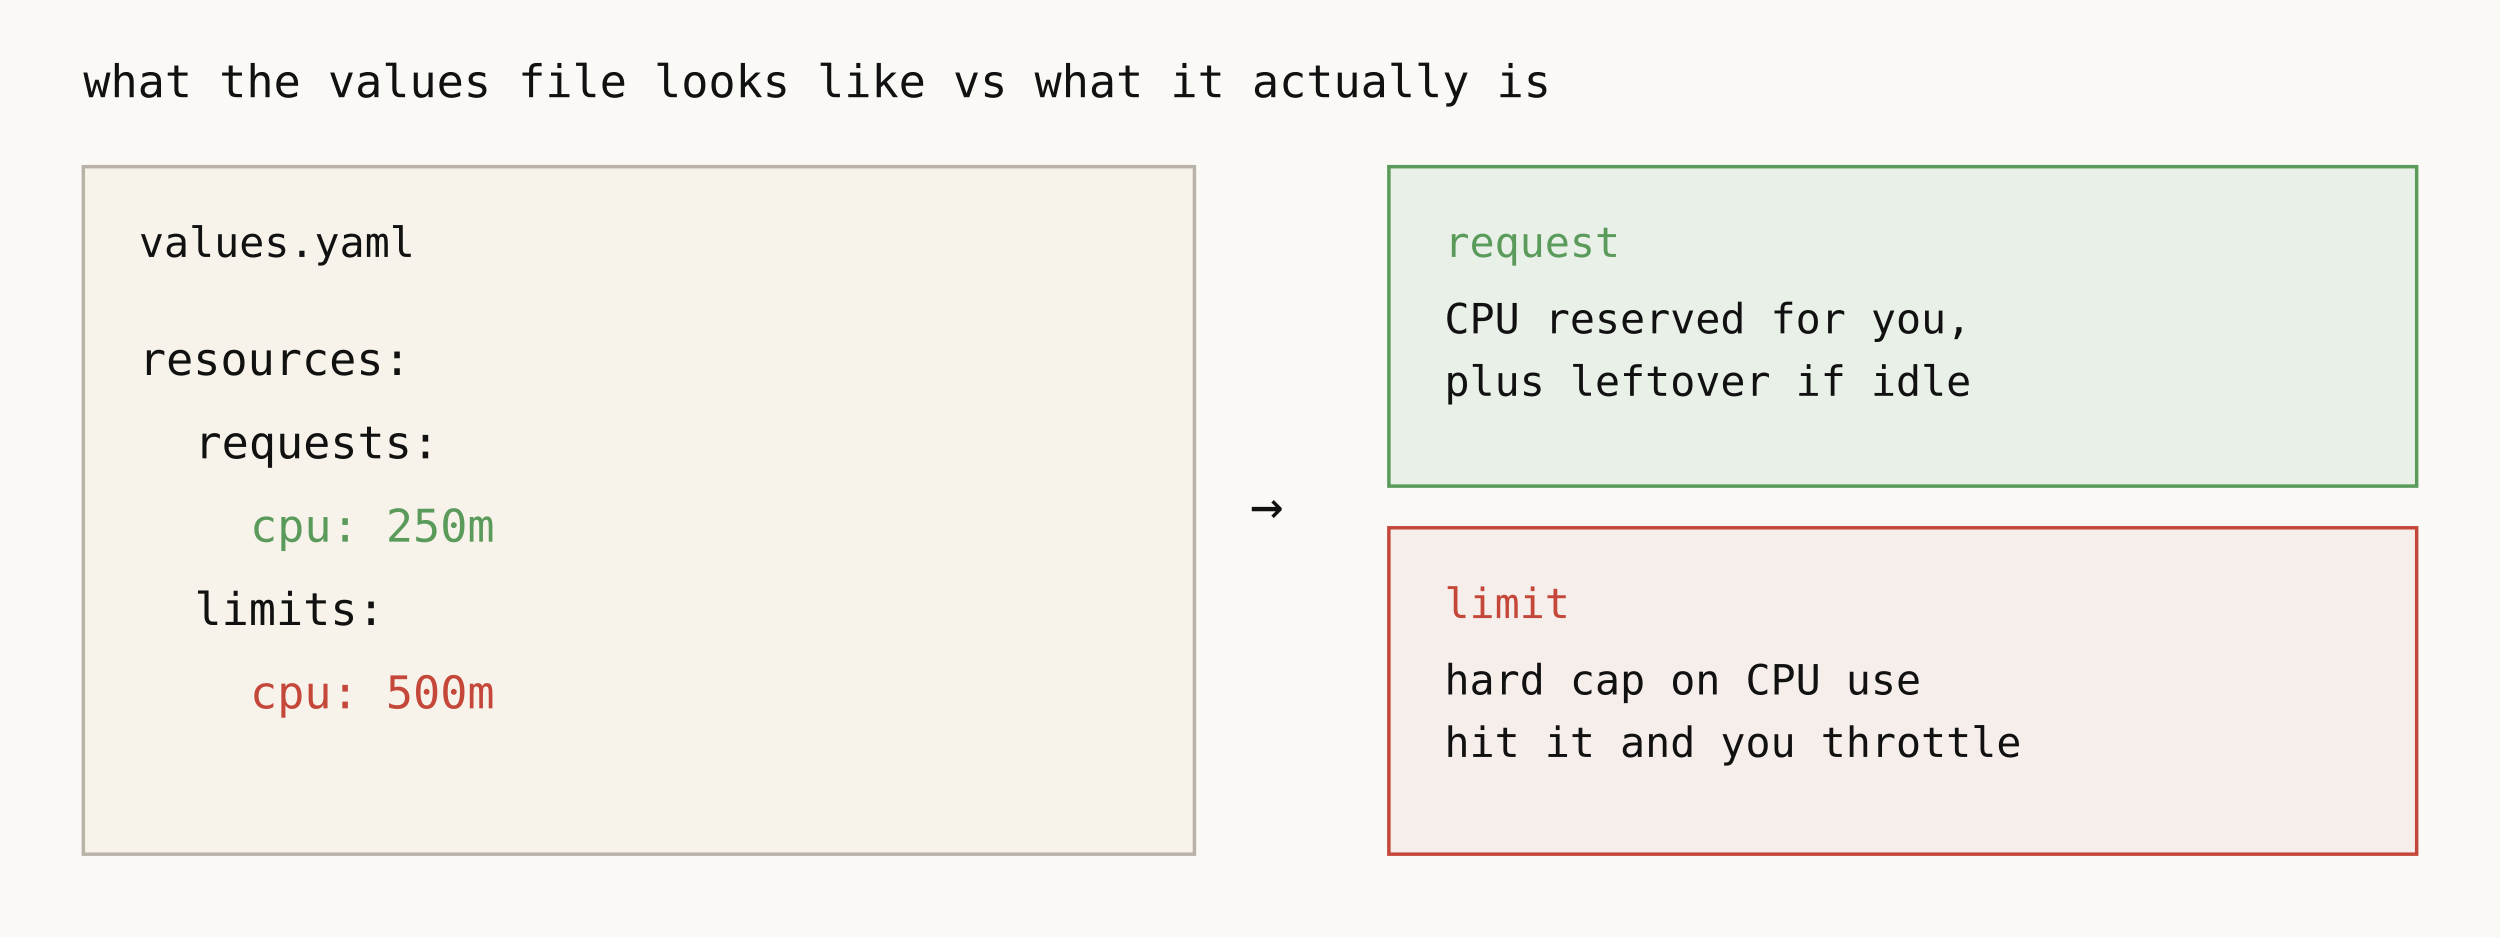
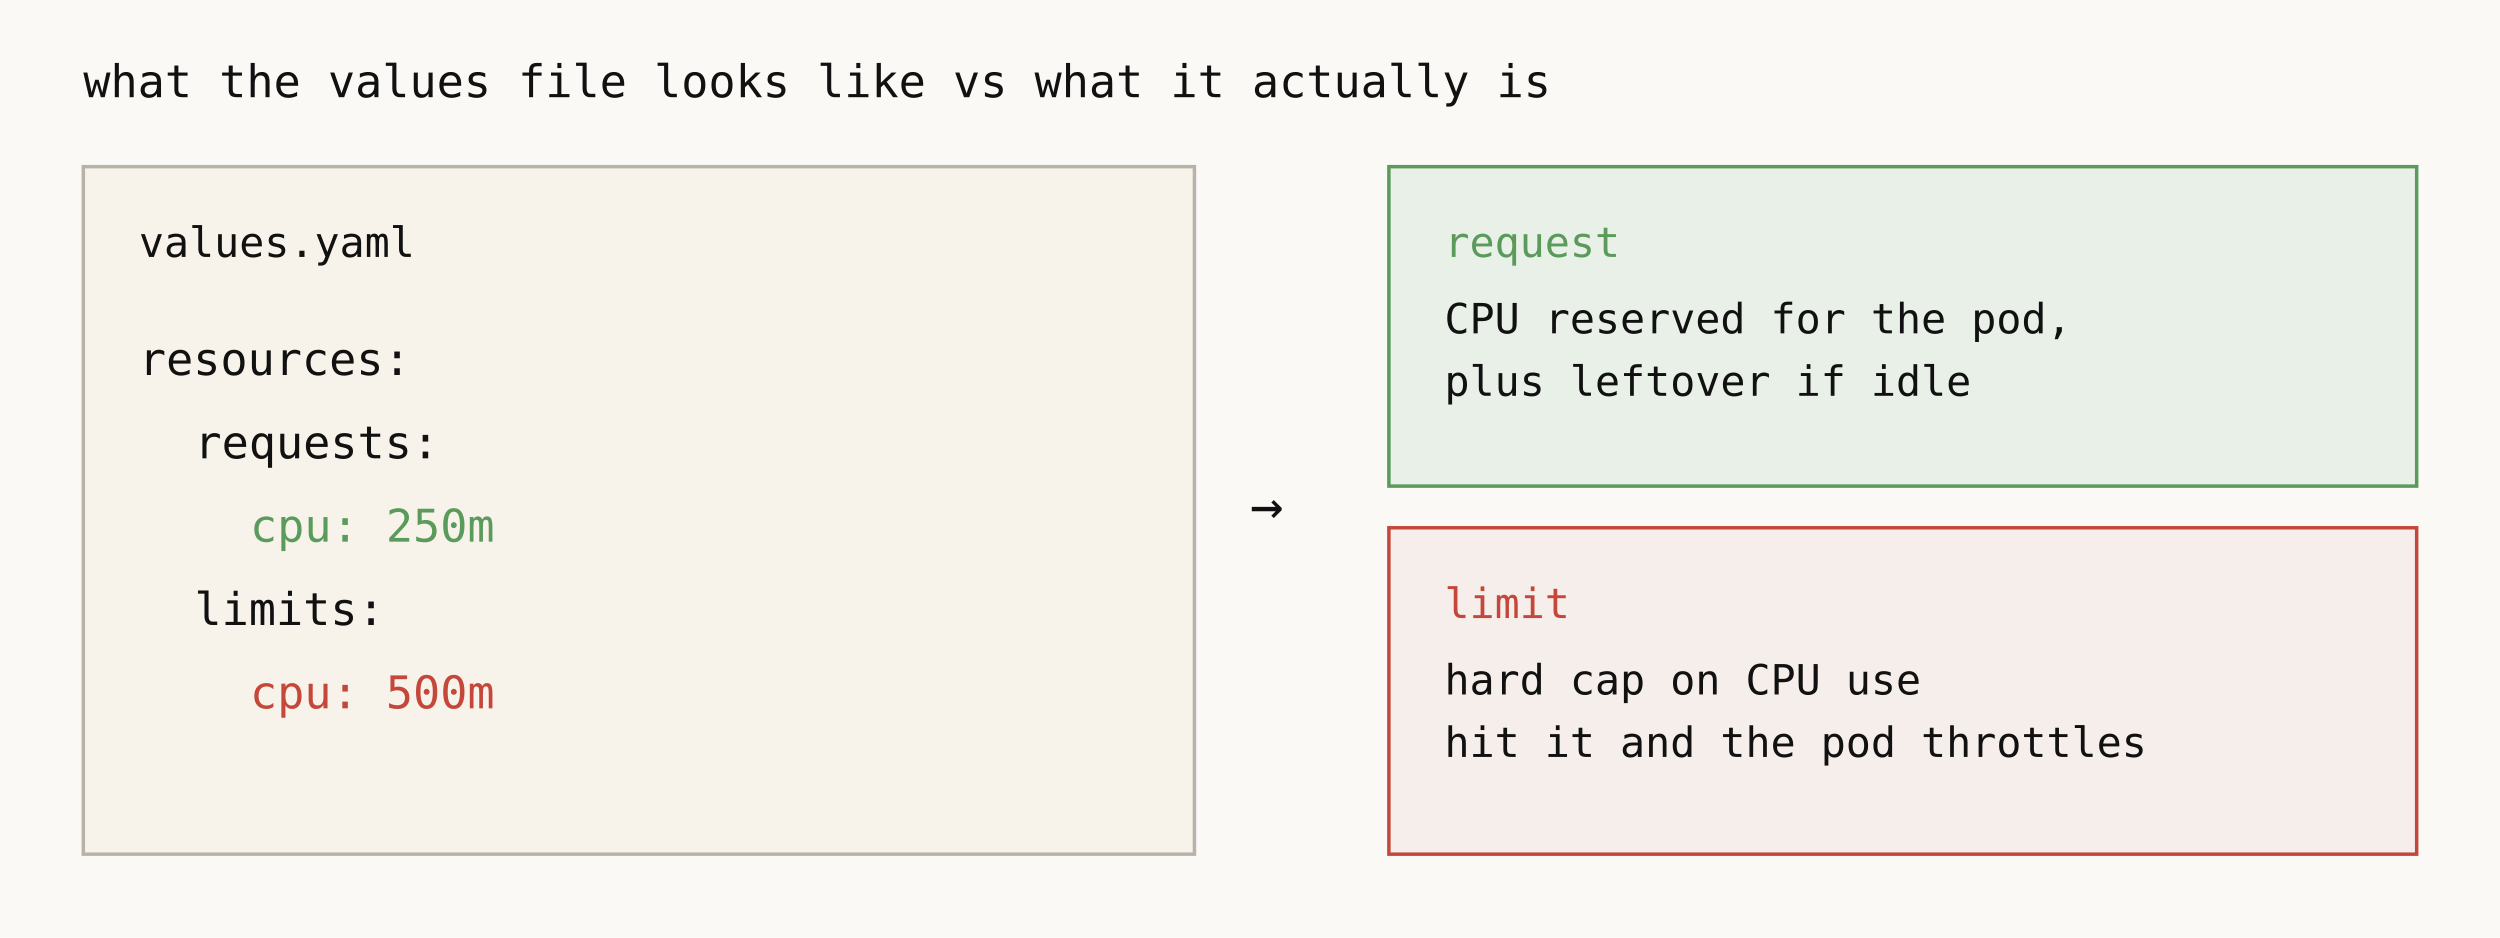
<svg xmlns="http://www.w3.org/2000/svg" width="720" height="270" viewBox="0 0 720 270">
  <rect width="720" height="270" fill="#faf9f6" />
  <text x="24" y="28" font-family="ui-monospace, SFMono-Regular, Menlo, monospace" font-size="13" fill="#111111">what the values file looks like vs what it actually is</text>
  <rect x="24" y="48" width="320" height="198" fill="#f7f3ea" stroke="#b8b2a8" />
  <text x="40" y="74" font-family="ui-monospace, SFMono-Regular, Menlo, monospace" font-size="12" fill="#111111">values.yaml</text>
  <text x="40" y="108" font-family="ui-monospace, SFMono-Regular, Menlo, monospace" font-size="13" fill="#111111">resources:</text>
  <text x="56" y="132" font-family="ui-monospace, SFMono-Regular, Menlo, monospace" font-size="13" fill="#111111">  requests:</text>
  <text x="72" y="156" font-family="ui-monospace, SFMono-Regular, Menlo, monospace" font-size="13" fill="#5a9a5a">    cpu: 250m</text>
  <text x="56" y="180" font-family="ui-monospace, SFMono-Regular, Menlo, monospace" font-size="13" fill="#111111">  limits:</text>
  <text x="72" y="204" font-family="ui-monospace, SFMono-Regular, Menlo, monospace" font-size="13" fill="#c4473a">    cpu: 500m</text>
  <text x="360" y="151" font-family="ui-monospace, SFMono-Regular, Menlo, monospace" font-size="16" fill="#111111">→</text>
  <rect x="400" y="48" width="296" height="92" fill="#e8f0e8" stroke="#5a9a5a" />
  <text x="416" y="74" font-family="ui-monospace, SFMono-Regular, Menlo, monospace" font-size="12" fill="#5a9a5a">request</text>
-   <text x="416" y="96" font-family="ui-monospace, SFMono-Regular, Menlo, monospace" font-size="12" fill="#111111">CPU reserved for you,</text>
+   <text x="416" y="96" font-family="ui-monospace, SFMono-Regular, Menlo, monospace" font-size="12" fill="#111111">CPU reserved for the pod,</text>
  <text x="416" y="114" font-family="ui-monospace, SFMono-Regular, Menlo, monospace" font-size="12" fill="#111111">plus leftover if idle</text>
  <rect x="400" y="152" width="296" height="94" fill="#f6eeea" stroke="#c4473a" />
  <text x="416" y="178" font-family="ui-monospace, SFMono-Regular, Menlo, monospace" font-size="12" fill="#c4473a">limit</text>
  <text x="416" y="200" font-family="ui-monospace, SFMono-Regular, Menlo, monospace" font-size="12" fill="#111111">hard cap on CPU use</text>
-   <text x="416" y="218" font-family="ui-monospace, SFMono-Regular, Menlo, monospace" font-size="12" fill="#111111">hit it and you throttle</text>
+   <text x="416" y="218" font-family="ui-monospace, SFMono-Regular, Menlo, monospace" font-size="12" fill="#111111">hit it and the pod throttles</text>
</svg>
